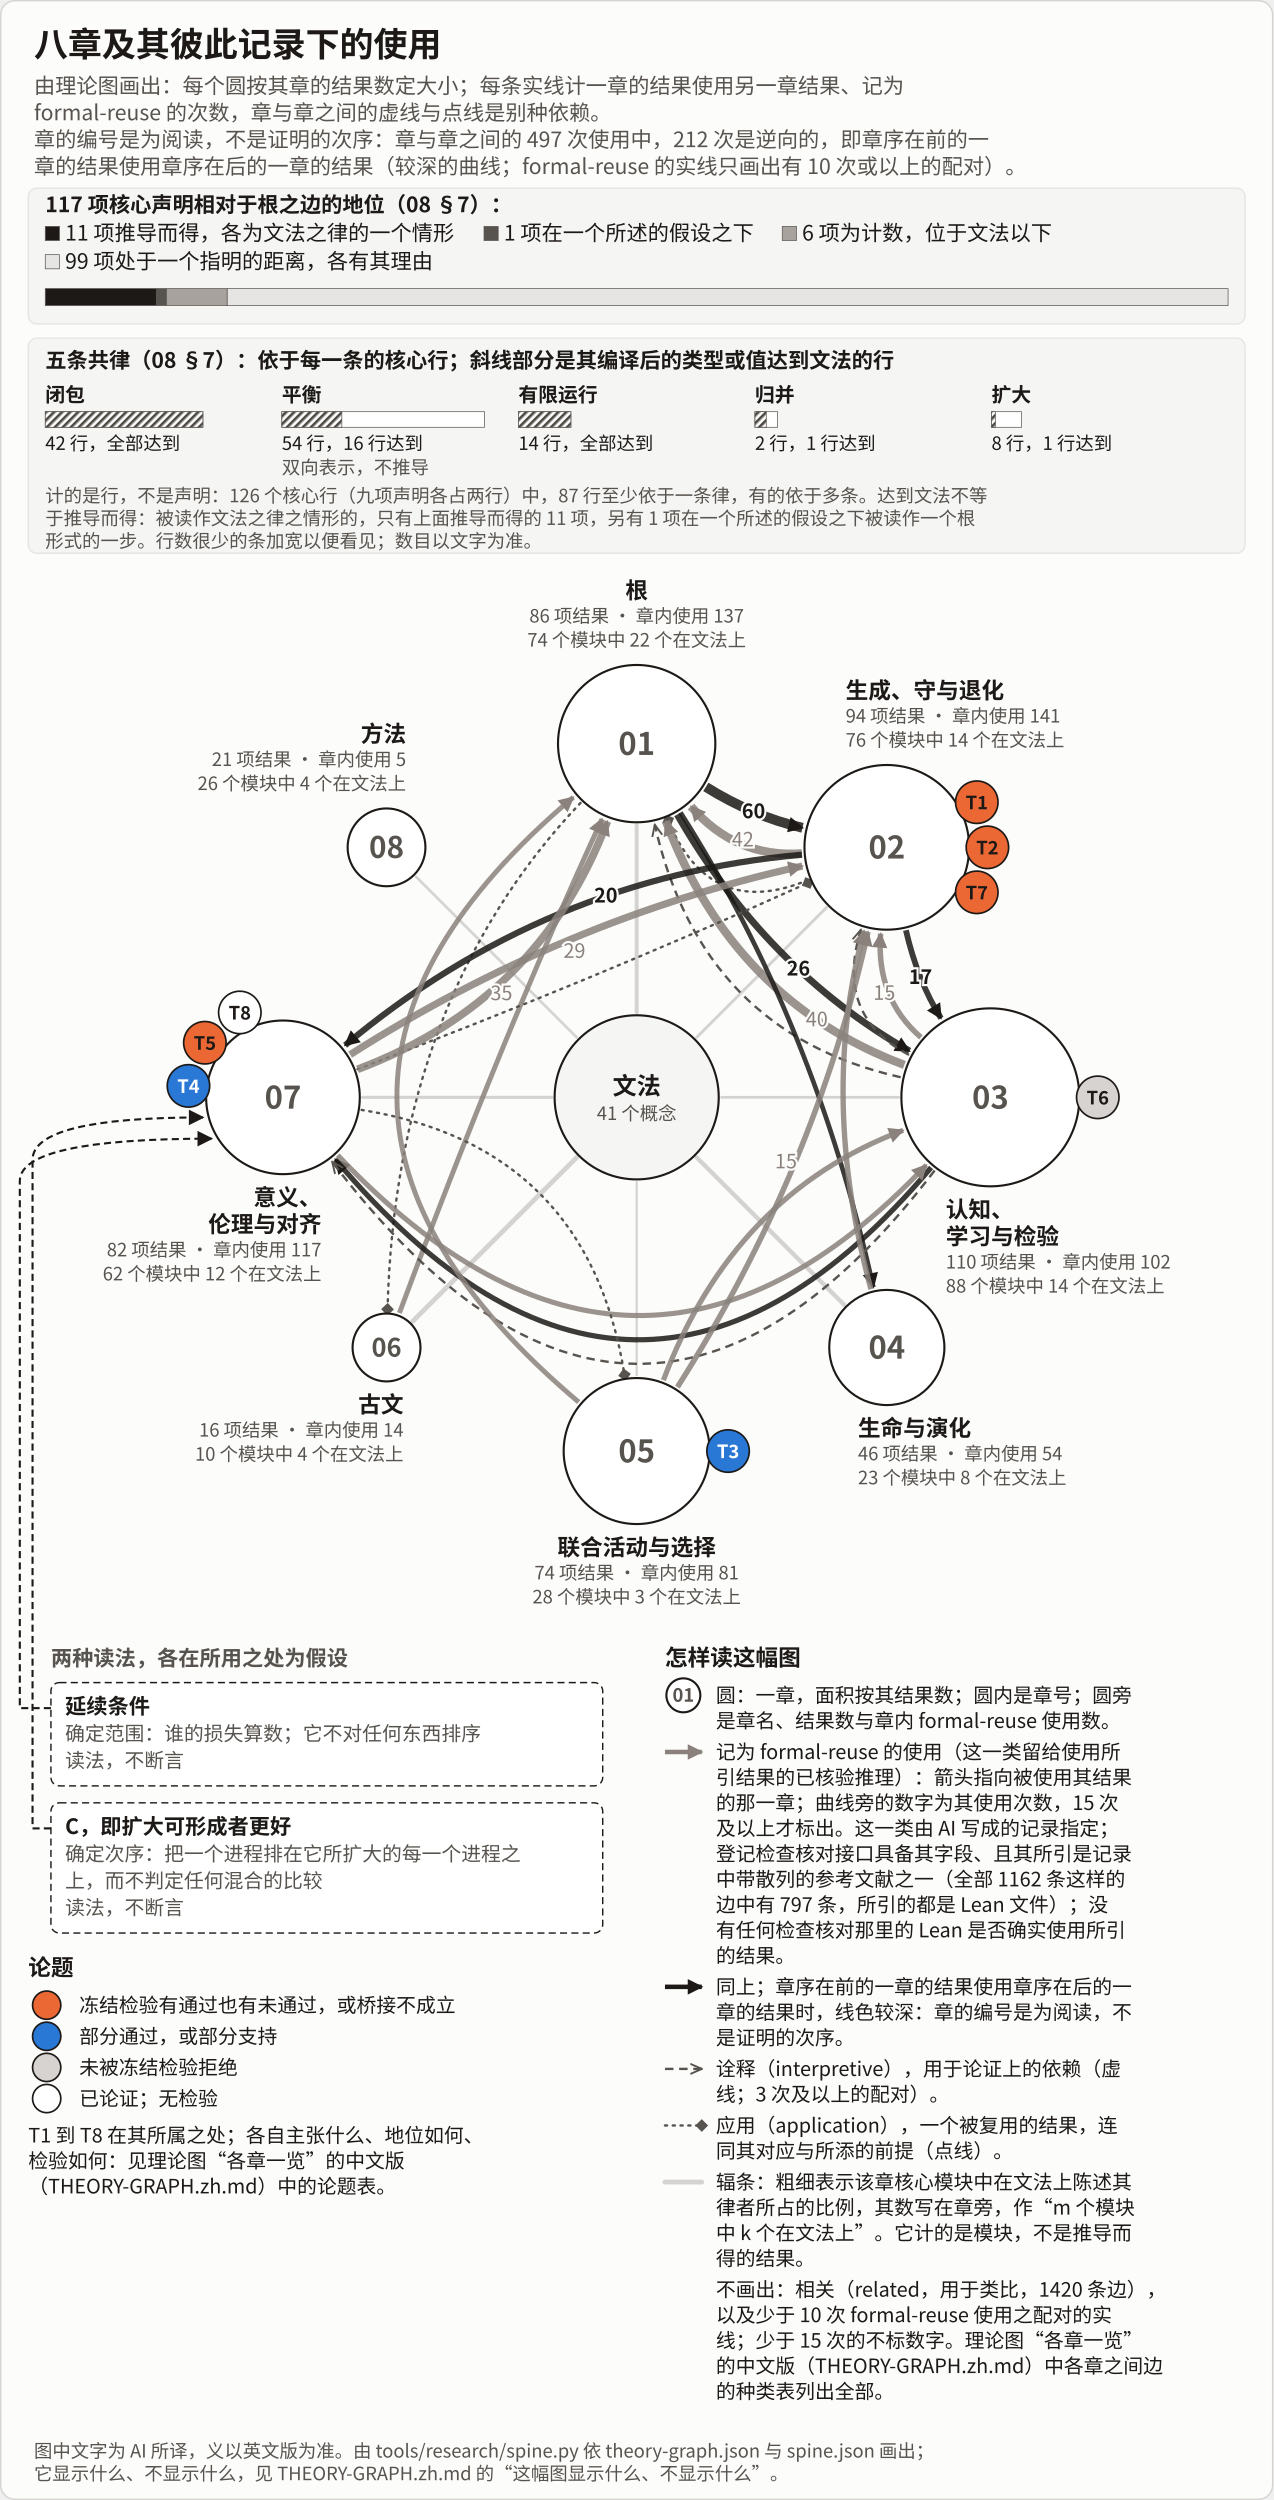
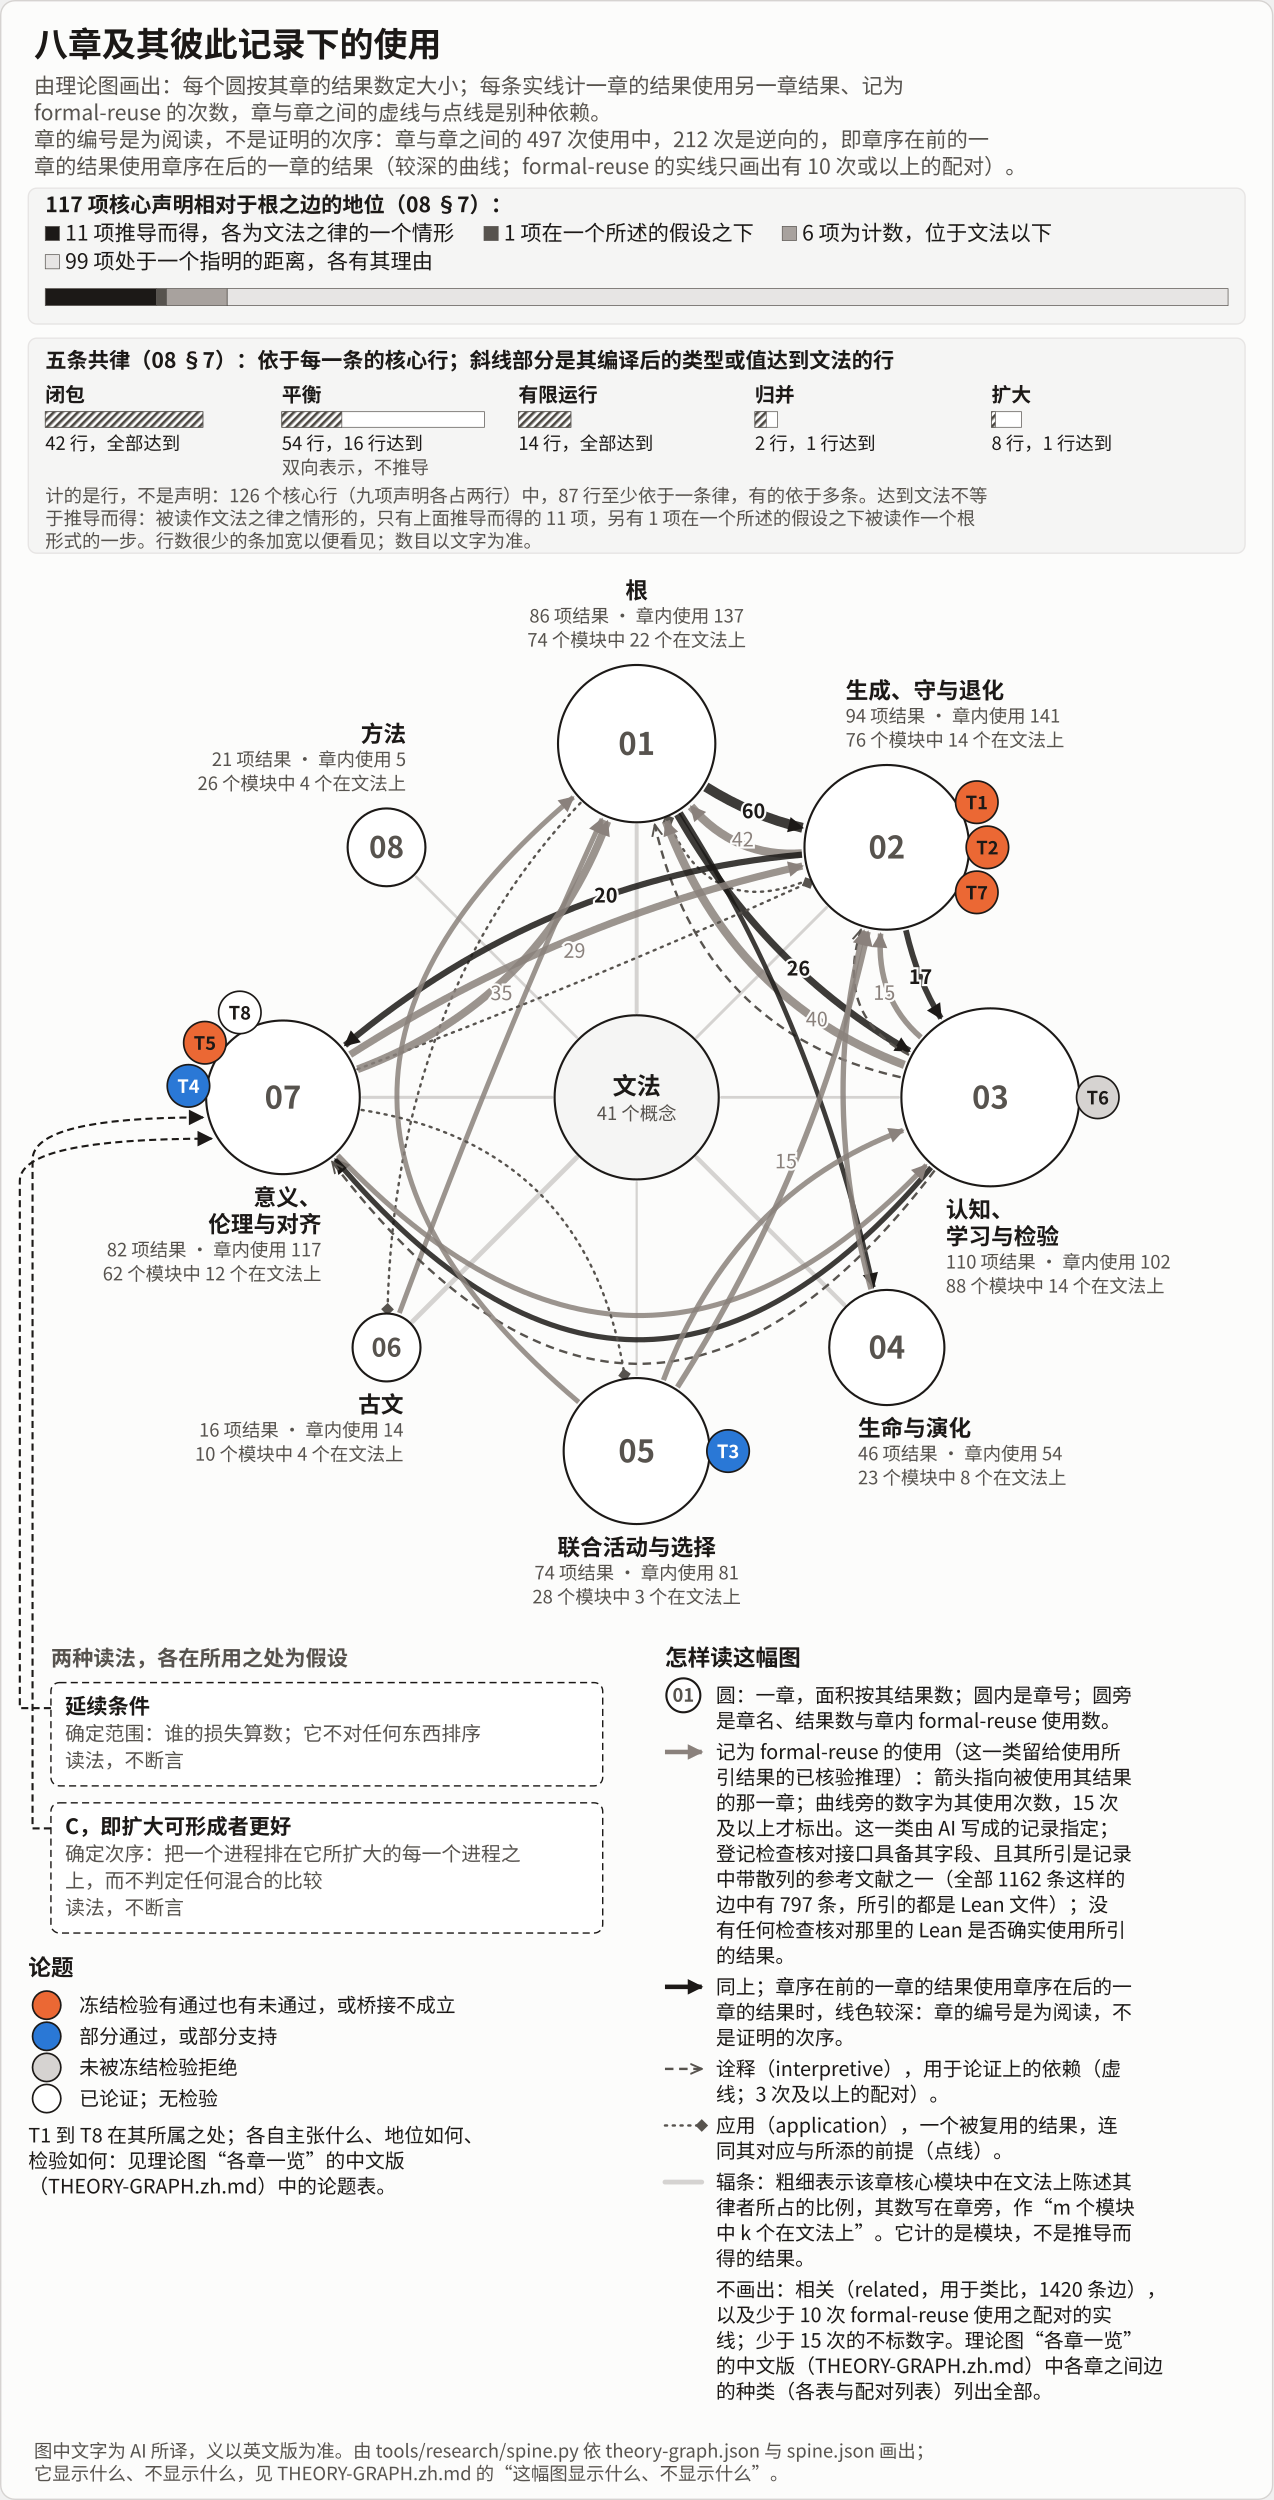
<svg xmlns="http://www.w3.org/2000/svg" viewBox="0 0 900 1767" width="900" height="1767" role="img" aria-labelledby="spine-title spine-desc" font-family="'PingFang SC', 'Hiragino Sans GB', 'Noto Sans CJK SC', 'Microsoft YaHei', sans-serif">
  <defs>
    <marker id="fwd" viewBox="0 0 10 10" refX="9" refY="5" markerWidth="11" markerHeight="11" markerUnits="userSpaceOnUse" orient="auto">
      <path d="M0,0 L10,5 L0,10 z" fill="#8a817c" />
    </marker>
    <marker id="back" viewBox="0 0 10 10" refX="9" refY="5" markerWidth="11" markerHeight="11" markerUnits="userSpaceOnUse" orient="auto">
      <path d="M0,0 L10,5 L0,10 z" fill="#1c1917" />
    </marker>
    <marker id="thin" viewBox="0 0 10 10" refX="9" refY="5" markerWidth="9" markerHeight="9" markerUnits="userSpaceOnUse" orient="auto">
      <path d="M0,1 L9,5 L0,9" fill="none" stroke="#57534e" stroke-width="1.5" />
    </marker>
    <marker id="diamond" viewBox="0 0 10 10" refX="5" refY="5" markerWidth="9" markerHeight="9" markerUnits="userSpaceOnUse" orient="auto">
      <path d="M5,0 L10,5 L5,10 L0,5 z" fill="#57534e" />
    </marker>
    <pattern id="reach" width="4" height="4" patternUnits="userSpaceOnUse" patternTransform="rotate(45)">
      <rect width="4" height="4" fill="#ffffff" />
      <rect width="2" height="4" fill="#57534e" />
    </pattern>
  </defs>
  <rect x="0.5" y="0.5" width="899" height="1766" rx="10" fill="#fcfcfb" stroke="#d6d3d1" />
  <text x="24" y="40" font-size="24" font-weight="bold" text-anchor="start" fill="#1c1917">八章及其彼此记录下的使用</text>
  <text x="24" y="66" font-size="15" text-anchor="start" fill="#57534e">由理论图画出：每个圆按其章的结果数定大小；每条实线计一章的结果使用另一章结果、记为</text>
  <text x="24" y="85" font-size="15" text-anchor="start" fill="#57534e">formal-reuse 的次数，章与章之间的虚线与点线是别种依赖。</text>
  <text x="24" y="104" font-size="15" text-anchor="start" fill="#57534e">章的编号是为阅读，不是证明的次序：章与章之间的 497 次使用中，212 次是逆向的，即章序在前的一</text>
  <text x="24" y="123" font-size="15" text-anchor="start" fill="#57534e">章的结果使用章序在后的一章的结果（较深的曲线；formal-reuse 的实线只画出有 10 次或以上的配对）。</text>
  <rect x="20" y="133" width="860" height="96" rx="6" fill="#f5f5f4" stroke="#e7e5e4" />
  <text x="32" y="150" font-size="15" font-weight="bold" text-anchor="start" fill="#1c1917">117 项核心声明相对于根之边的地位（08 §7）：</text>
  <rect x="32" y="160" width="10" height="10" fill="#1c1917" stroke="#57534e" stroke-width="0.5" />
  <text x="46" y="170" font-size="15" text-anchor="start" fill="#1c1917">11 项推导而得，各为文法之律的一个情形</text>
  <rect x="342.1" y="160" width="10" height="10" fill="#57534e" stroke="#57534e" stroke-width="0.5" />
  <text x="356.1" y="170" font-size="15" text-anchor="start" fill="#1c1917">1 项在一个所述的假设之下</text>
  <rect x="552.9" y="160" width="10" height="10" fill="#a8a29e" stroke="#57534e" stroke-width="0.5" />
  <text x="566.9" y="170" font-size="15" text-anchor="start" fill="#1c1917">6 项为计数，位于文法以下</text>
  <rect x="32" y="180" width="10" height="10" fill="#e7e5e4" stroke="#57534e" stroke-width="0.5" />
  <text x="46" y="190" font-size="15" text-anchor="start" fill="#1c1917">99 项处于一个指明的距离，各有其理由</text>
  <rect x="32" y="204" width="78.6" height="12" fill="#1c1917" stroke="#57534e" stroke-width="0.5" />
  <rect x="110.6" y="204" width="7.1" height="12" fill="#57534e" stroke="#57534e" stroke-width="0.5" />
  <rect x="117.7" y="204" width="42.9" height="12" fill="#a8a29e" stroke="#57534e" stroke-width="0.5" />
  <rect x="160.6" y="204" width="707.4" height="12" fill="#e7e5e4" stroke="#57534e" stroke-width="0.5" />
  <rect x="20" y="239" width="860" height="152" rx="6" fill="#f5f5f4" stroke="#e7e5e4" />
  <text x="32" y="260" font-size="15" font-weight="bold" text-anchor="start" fill="#1c1917">五条共律（08 §7）：依于每一条的核心行；斜线部分是其编译后的类型或值达到文法的行</text>
  <text x="32" y="284" font-size="14" font-weight="bold" text-anchor="start" fill="#1c1917">闭包</text>
  <rect x="32" y="291" width="111.4" height="11" fill="#ffffff" stroke="#57534e" stroke-width="0.5" />
  <rect x="32" y="291" width="111.4" height="11" fill="url(#reach)" stroke="#57534e" stroke-width="0.5" />
  <text x="32" y="318" font-size="13" text-anchor="start" fill="#1c1917">42 行，全部达到</text>
  <text x="199.2" y="284" font-size="14" font-weight="bold" text-anchor="start" fill="#1c1917">平衡</text>
  <rect x="199.2" y="291" width="143.2" height="11" fill="#ffffff" stroke="#57534e" stroke-width="0.5" />
  <rect x="199.2" y="291" width="42.4" height="11" fill="url(#reach)" stroke="#57534e" stroke-width="0.5" />
  <text x="199.2" y="318" font-size="13" text-anchor="start" fill="#1c1917">54 行，16 行达到</text>
  <text x="199.2" y="335" font-size="13" text-anchor="start" fill="#57534e">双向表示，不推导</text>
  <text x="366.4" y="284" font-size="14" font-weight="bold" text-anchor="start" fill="#1c1917">有限运行</text>
  <rect x="366.4" y="291" width="37.1" height="11" fill="#ffffff" stroke="#57534e" stroke-width="0.5" />
  <rect x="366.4" y="291" width="37.1" height="11" fill="url(#reach)" stroke="#57534e" stroke-width="0.5" />
  <text x="366.4" y="318" font-size="13" text-anchor="start" fill="#1c1917">14 行，全部达到</text>
  <text x="533.6" y="284" font-size="14" font-weight="bold" text-anchor="start" fill="#1c1917">归并</text>
  <rect x="533.6" y="291" width="16" height="11" fill="#ffffff" stroke="#57534e" stroke-width="0.5" />
  <rect x="533.6" y="291" width="8" height="11" fill="url(#reach)" stroke="#57534e" stroke-width="0.5" />
  <text x="533.6" y="318" font-size="13" text-anchor="start" fill="#1c1917">2 行，1 行达到</text>
  <text x="700.8" y="284" font-size="14" font-weight="bold" text-anchor="start" fill="#1c1917">扩大</text>
  <rect x="700.8" y="291" width="21.2" height="11" fill="#ffffff" stroke="#57534e" stroke-width="0.5" />
  <rect x="700.8" y="291" width="2.7" height="11" fill="url(#reach)" stroke="#57534e" stroke-width="0.5" />
  <text x="700.8" y="318" font-size="13" text-anchor="start" fill="#1c1917">8 行，1 行达到</text>
  <text x="32" y="355" font-size="13" text-anchor="start" fill="#57534e">计的是行，不是声明：126 个核心行（九项声明各占两行）中，87 行至少依于一条律，有的依于多条。达到文法不等</text>
  <text x="32" y="371" font-size="13" text-anchor="start" fill="#57534e">于推导而得：被读作文法之律之情形的，只有上面推导而得的 11 项，另有 1 项在一个所述的假设之下被读作一个根</text>
  <text x="32" y="387" font-size="13" text-anchor="start" fill="#57534e">形式的一步。行数很少的条加宽以便看见；数目以文字为准。</text>
  <line x1="450" y1="583.3" x2="450" y2="715.6" stroke="#a8a29e" stroke-opacity="0.45" stroke-width="2.8" stroke-linecap="round" />
  <line x1="584.2" y1="641.4" x2="492.4" y2="733.2" stroke="#a8a29e" stroke-opacity="0.45" stroke-width="2.1" stroke-linecap="round" />
  <line x1="635.1" y1="775.6" x2="510" y2="775.6" stroke="#a8a29e" stroke-opacity="0.45" stroke-width="2" stroke-linecap="round" />
  <line x1="596.6" y1="922.2" x2="492.4" y2="818.1" stroke="#a8a29e" stroke-opacity="0.45" stroke-width="3.1" stroke-linecap="round" />
  <line x1="450" y1="972" x2="450" y2="835.6" stroke="#a8a29e" stroke-opacity="0.45" stroke-width="1.6" stroke-linecap="round" />
  <line x1="291.6" y1="934" x2="407.6" y2="818.1" stroke="#a8a29e" stroke-opacity="0.45" stroke-width="3.4" stroke-linecap="round" />
  <line x1="256.3" y1="775.6" x2="390" y2="775.6" stroke="#a8a29e" stroke-opacity="0.45" stroke-width="2.2" stroke-linecap="round" />
  <line x1="294.1" y1="619.7" x2="407.6" y2="733.2" stroke="#a8a29e" stroke-opacity="0.45" stroke-width="1.9" stroke-linecap="round" />
  <circle cx="450" cy="775.6" r="58" fill="#f5f5f4" stroke="#1c1917" stroke-width="1.5" />
  <text x="450" y="773.6" font-size="17" font-weight="bold" text-anchor="middle" fill="#1c1917">文法</text>
  <text x="450" y="791.6" font-size="13" text-anchor="middle" fill="#57534e">41 个概念</text>
  <path d="M498.9,556.2 Q532.3,577 567.2,585.1" fill="none" stroke="#1c1917" stroke-opacity="0.85" stroke-width="7" marker-end="url(#back)" />
  <path d="M566.8,603.2 Q520,606.6 488.4,570" fill="none" stroke="#8a817c" stroke-opacity="0.85" stroke-width="6" marker-end="url(#fwd)" />
  <path d="M571.2,622 Q501.7,650.9 472.3,579.9" fill="none" stroke="#57534e" stroke-width="1.7" stroke-dasharray="1.5 4" stroke-linecap="round" marker-end="url(#diamond)" />
  <path d="M478.7,575.7 Q541.1,684.6 642.8,742.9" fill="none" stroke="#1c1917" stroke-opacity="0.85" stroke-width="4.9" marker-end="url(#back)" />
  <path d="M639.2,752.7 Q518.4,707.2 470.7,580.5" fill="none" stroke="#8a817c" stroke-opacity="0.85" stroke-width="5.9" marker-end="url(#fwd)" />
  <path d="M636.6,761.4 Q495.8,729.8 462.8,582.9" fill="none" stroke="#57534e" stroke-width="1.7" stroke-dasharray="6 4" marker-end="url(#thin)" />
  <path d="M481,574.3 Q576,723.5 617.3,909.8" fill="none" stroke="#1c1917" stroke-opacity="0.85" stroke-width="3.3" marker-end="url(#back)" />
  <path d="M410.3,567.5 Q279.7,705.1 273.9,925.4" fill="none" stroke="#57534e" stroke-width="1.7" stroke-dasharray="1.5 4" stroke-linecap="round" marker-end="url(#diamond)" />
  <path d="M282.3,928 Q353.6,735.7 425.5,578.9" fill="none" stroke="#8a817c" stroke-opacity="0.85" stroke-width="3.5" marker-end="url(#fwd)" />
  <path d="M640.3,657.5 Q648.6,693.4 665.1,719.7" fill="none" stroke="#1c1917" stroke-opacity="0.85" stroke-width="4.1" marker-end="url(#back)" />
  <path d="M650.9,733.2 Q619,705.6 622.4,659.9" fill="none" stroke="#8a817c" stroke-opacity="0.85" stroke-width="3.9" marker-end="url(#fwd)" />
  <path d="M642.5,745.6 Q589.5,717.9 608.5,657.2" fill="none" stroke="#57534e" stroke-width="1.7" stroke-dasharray="6 4" marker-end="url(#thin)" />
  <path d="M566.8,604.1 Q385.6,620.1 243.9,738.8" fill="none" stroke="#1c1917" stroke-opacity="0.85" stroke-width="4.4" marker-end="url(#back)" />
  <path d="M247.5,745.4 Q397.8,649.7 567.1,612.1" fill="none" stroke="#8a817c" stroke-opacity="0.85" stroke-width="5.1" marker-end="url(#fwd)" />
  <path d="M252.7,755.7 Q416.2,694 571,624.1" fill="none" stroke="#57534e" stroke-width="1.7" stroke-dasharray="1.5 4" stroke-linecap="round" marker-end="url(#diamond)" />
  <path d="M658.1,825.2 Q450,1071.6 237,819.4" fill="none" stroke="#1c1917" stroke-opacity="0.85" stroke-width="3.7" marker-end="url(#back)" />
  <path d="M660.6,827.3 Q450,1103.6 234.8,821.2" fill="none" stroke="#57534e" stroke-width="1.7" stroke-dasharray="6 4" marker-end="url(#thin)" />
  <path d="M238.7,816.5 Q450,1039.6 654.7,823.5" fill="none" stroke="#8a817c" stroke-opacity="0.85" stroke-width="3.6" marker-end="url(#fwd)" />
  <path d="M615.6,911.2 Q578.8,775.6 610.7,657.9" fill="none" stroke="#8a817c" stroke-opacity="0.85" stroke-width="3.8" marker-end="url(#fwd)" />
  <path d="M409,991 Q154,775.6 405.2,563.5" fill="none" stroke="#8a817c" stroke-opacity="0.85" stroke-width="3.5" marker-end="url(#fwd)" />
  <path d="M478.8,980.4 Q576,827.8 613.5,658.6" fill="none" stroke="#8a817c" stroke-opacity="0.85" stroke-width="3.9" marker-end="url(#fwd)" />
  <path d="M468.9,975.5 Q518.4,844.1 638.3,798.9" fill="none" stroke="#8a817c" stroke-opacity="0.85" stroke-width="3.7" marker-end="url(#fwd)" />
  <path d="M252.7,755.8 Q381.6,707.2 429.3,580.5" fill="none" stroke="#8a817c" stroke-opacity="0.85" stroke-width="5.5" marker-end="url(#fwd)" />
  <path d="M255.6,784.5 Q415.5,810.1 441.4,971.7" fill="none" stroke="#57534e" stroke-width="1.7" stroke-dasharray="1.5 4" stroke-linecap="round" marker-end="url(#diamond)" />
  <circle cx="450" cy="525.6" r="55.6" fill="#ffffff" stroke="#1c1917" stroke-width="1.5" />
  <text x="450" y="533.6" font-size="22" font-weight="bold" text-anchor="middle" fill="#57534e">01</text>
  <text x="450" y="423" font-size="16" font-weight="bold" text-anchor="middle" fill="#1c1917" stroke="#fcfcfb" stroke-width="3" paint-order="stroke">根</text>
  <text x="450" y="440" font-size="13" text-anchor="middle" fill="#57534e" stroke="#fcfcfb" stroke-width="3" paint-order="stroke">86 项结果 · 章内使用 137</text>
  <text x="450" y="457" font-size="13" text-anchor="middle" fill="#57534e" stroke="#fcfcfb" stroke-width="3" paint-order="stroke">74 个模块中 22 个在文法上</text>
  <circle cx="626.8" cy="598.9" r="58.2" fill="#ffffff" stroke="#1c1917" stroke-width="1.5" />
  <text x="626.8" y="606.8" font-size="22" font-weight="bold" text-anchor="middle" fill="#57534e">02</text>
  <text x="597.7" y="493.7" font-size="16" font-weight="bold" text-anchor="start" fill="#1c1917" stroke="#fcfcfb" stroke-width="3" paint-order="stroke">生成、守与退化</text>
  <text x="597.7" y="510.7" font-size="13" text-anchor="start" fill="#57534e" stroke="#fcfcfb" stroke-width="3" paint-order="stroke">94 项结果 · 章内使用 141</text>
  <text x="597.7" y="527.7" font-size="13" text-anchor="start" fill="#57534e" stroke="#fcfcfb" stroke-width="3" paint-order="stroke">76 个模块中 14 个在文法上</text>
  <circle cx="700" cy="775.6" r="62.9" fill="#ffffff" stroke="#1c1917" stroke-width="1.5" />
  <text x="700" y="783.6" font-size="22" font-weight="bold" text-anchor="middle" fill="#57534e">03</text>
  <text x="668.5" y="860.6" font-size="16" font-weight="bold" text-anchor="start" fill="#1c1917" stroke="#fcfcfb" stroke-width="3" paint-order="stroke">认知、</text>
  <text x="668.5" y="879.6" font-size="16" font-weight="bold" text-anchor="start" fill="#1c1917" stroke="#fcfcfb" stroke-width="3" paint-order="stroke">学习与检验</text>
  <text x="668.5" y="896.6" font-size="13" text-anchor="start" fill="#57534e" stroke="#fcfcfb" stroke-width="3" paint-order="stroke">110 项结果 · 章内使用 102</text>
  <text x="668.5" y="913.6" font-size="13" text-anchor="start" fill="#57534e" stroke="#fcfcfb" stroke-width="3" paint-order="stroke">88 个模块中 14 个在文法上</text>
  <circle cx="626.8" cy="952.4" r="40.7" fill="#ffffff" stroke="#1c1917" stroke-width="1.5" />
  <text x="626.8" y="960.3" font-size="22" font-weight="bold" text-anchor="middle" fill="#57534e">04</text>
  <text x="606.4" y="1015.1" font-size="16" font-weight="bold" text-anchor="start" fill="#1c1917" stroke="#fcfcfb" stroke-width="3" paint-order="stroke">生命与演化</text>
  <text x="606.4" y="1032.1" font-size="13" text-anchor="start" fill="#57534e" stroke="#fcfcfb" stroke-width="3" paint-order="stroke">46 项结果 · 章内使用 54</text>
  <text x="606.4" y="1049.1" font-size="13" text-anchor="start" fill="#57534e" stroke="#fcfcfb" stroke-width="3" paint-order="stroke">23 个模块中 8 个在文法上</text>
  <circle cx="450" cy="1025.6" r="51.6" fill="#ffffff" stroke="#1c1917" stroke-width="1.5" />
  <text x="450" y="1033.6" font-size="22" font-weight="bold" text-anchor="middle" fill="#57534e">05</text>
  <text x="450" y="1099.3" font-size="16" font-weight="bold" text-anchor="middle" fill="#1c1917" stroke="#fcfcfb" stroke-width="3" paint-order="stroke">联合活动与选择</text>
  <text x="450" y="1116.3" font-size="13" text-anchor="middle" fill="#57534e" stroke="#fcfcfb" stroke-width="3" paint-order="stroke">74 项结果 · 章内使用 81</text>
  <text x="450" y="1133.3" font-size="13" text-anchor="middle" fill="#57534e" stroke="#fcfcfb" stroke-width="3" paint-order="stroke">28 个模块中 3 个在文法上</text>
  <circle cx="273.2" cy="952.4" r="24" fill="#ffffff" stroke="#1c1917" stroke-width="1.5" />
  <text x="273.2" y="958.9" font-size="18" font-weight="bold" text-anchor="middle" fill="#57534e">06</text>
  <text x="285.2" y="998.4" font-size="16" font-weight="bold" text-anchor="end" fill="#1c1917" stroke="#fcfcfb" stroke-width="3" paint-order="stroke">古文</text>
  <text x="285.2" y="1015.4" font-size="13" text-anchor="end" fill="#57534e" stroke="#fcfcfb" stroke-width="3" paint-order="stroke">16 项结果 · 章内使用 14</text>
  <text x="285.2" y="1032.4" font-size="13" text-anchor="end" fill="#57534e" stroke="#fcfcfb" stroke-width="3" paint-order="stroke">10 个模块中 4 个在文法上</text>
  <circle cx="200" cy="775.6" r="54.3" fill="#ffffff" stroke="#1c1917" stroke-width="1.5" />
  <text x="200" y="783.6" font-size="22" font-weight="bold" text-anchor="middle" fill="#57534e">07</text>
  <text x="227.2" y="852" font-size="16" font-weight="bold" text-anchor="end" fill="#1c1917" stroke="#fcfcfb" stroke-width="3" paint-order="stroke">意义、</text>
  <text x="227.2" y="871" font-size="16" font-weight="bold" text-anchor="end" fill="#1c1917" stroke="#fcfcfb" stroke-width="3" paint-order="stroke">伦理与对齐</text>
  <text x="227.2" y="888" font-size="13" text-anchor="end" fill="#57534e" stroke="#fcfcfb" stroke-width="3" paint-order="stroke">82 项结果 · 章内使用 117</text>
  <text x="227.2" y="905" font-size="13" text-anchor="end" fill="#57534e" stroke="#fcfcfb" stroke-width="3" paint-order="stroke">62 个模块中 12 个在文法上</text>
  <circle cx="273.2" cy="598.9" r="27.5" fill="#ffffff" stroke="#1c1917" stroke-width="1.5" />
  <text x="273.2" y="606.4" font-size="21" font-weight="bold" text-anchor="middle" fill="#57534e">08</text>
  <text x="287" y="524.4" font-size="16" font-weight="bold" text-anchor="end" fill="#1c1917" stroke="#fcfcfb" stroke-width="3" paint-order="stroke">方法</text>
  <text x="287" y="541.4" font-size="13" text-anchor="end" fill="#57534e" stroke="#fcfcfb" stroke-width="3" paint-order="stroke">21 项结果 · 章内使用 5</text>
  <text x="287" y="558.4" font-size="13" text-anchor="end" fill="#57534e" stroke="#fcfcfb" stroke-width="3" paint-order="stroke">26 个模块中 4 个在文法上</text>
  <circle cx="690.4" cy="567" r="15" fill="#eb6834" stroke="#1c1917" stroke-width="1.2" />
  <text x="690.4" y="572" font-size="13" font-weight="bold" text-anchor="middle" fill="#1c1917">T1</text>
  <circle cx="697.9" cy="598.9" r="15" fill="#eb6834" stroke="#1c1917" stroke-width="1.2" />
  <text x="697.9" y="603.9" font-size="13" font-weight="bold" text-anchor="middle" fill="#1c1917">T2</text>
  <circle cx="690.4" cy="630.7" r="15" fill="#eb6834" stroke="#1c1917" stroke-width="1.2" />
  <text x="690.4" y="635.7" font-size="13" font-weight="bold" text-anchor="middle" fill="#1c1917">T7</text>
  <circle cx="514.6" cy="1025.6" r="15" fill="#2a78d6" stroke="#1c1917" stroke-width="1.2" />
  <text x="514.6" y="1030.6" font-size="13" font-weight="bold" text-anchor="middle" fill="#ffffff">T3</text>
  <circle cx="133.2" cy="767.5" r="15" fill="#2a78d6" stroke="#1c1917" stroke-width="1.2" />
  <text x="133.2" y="772.5" font-size="13" font-weight="bold" text-anchor="middle" fill="#ffffff">T4</text>
  <circle cx="144.8" cy="737" r="15" fill="#eb6834" stroke="#1c1917" stroke-width="1.2" />
  <text x="144.8" y="742" font-size="13" font-weight="bold" text-anchor="middle" fill="#1c1917">T5</text>
  <circle cx="169.5" cy="715.6" r="15" fill="#ffffff" stroke="#1c1917" stroke-width="1.2" />
  <text x="169.5" y="720.6" font-size="13" font-weight="bold" text-anchor="middle" fill="#1c1917">T8</text>
  <circle cx="775.9" cy="775.6" r="15" fill="#d6d3d1" stroke="#1c1917" stroke-width="1.2" />
  <text x="775.9" y="780.6" font-size="13" font-weight="bold" text-anchor="middle" fill="#1c1917">T6</text>
  <text x="532.6" y="578.3" font-size="14" font-weight="bold" text-anchor="middle" fill="#1c1917" stroke="#fcfcfb" stroke-width="3" paint-order="stroke">60</text>
  <text x="525" y="598.3" font-size="14" text-anchor="middle" fill="#8a817c" stroke="#fcfcfb" stroke-width="3" paint-order="stroke">42</text>
  <text x="577.3" y="725.4" font-size="14" text-anchor="middle" fill="#8a817c" stroke="#fcfcfb" stroke-width="3" paint-order="stroke">40</text>
  <text x="354.4" y="706.9" font-size="14" text-anchor="middle" fill="#8a817c" stroke="#fcfcfb" stroke-width="3" paint-order="stroke">35</text>
  <text x="406" y="677" font-size="14" text-anchor="middle" fill="#8a817c" stroke="#fcfcfb" stroke-width="3" paint-order="stroke">29</text>
  <text x="564.3" y="689.5" font-size="14" font-weight="bold" text-anchor="middle" fill="#1c1917" stroke="#fcfcfb" stroke-width="3" paint-order="stroke">26</text>
  <text x="428.2" y="637.9" font-size="14" font-weight="bold" text-anchor="middle" fill="#1c1917" stroke="#fcfcfb" stroke-width="3" paint-order="stroke">20</text>
  <text x="650.6" y="695.5" font-size="14" font-weight="bold" text-anchor="middle" fill="#1c1917" stroke="#fcfcfb" stroke-width="3" paint-order="stroke">17</text>
  <text x="625" y="706.7" font-size="14" text-anchor="middle" fill="#8a817c" stroke="#fcfcfb" stroke-width="3" paint-order="stroke">15</text>
  <text x="555.5" y="825.8" font-size="14" text-anchor="middle" fill="#8a817c" stroke="#fcfcfb" stroke-width="3" paint-order="stroke">15</text>
  <text x="36" y="1177.3" font-size="15" font-weight="bold" text-anchor="start" fill="#57534e">两种读法，各在所用之处为假设</text>
  <rect x="36" y="1189.256" width="390" height="73" rx="6" fill="#ffffff" stroke="#1c1917" stroke-dasharray="5 3" />
  <text x="46" y="1211.3" font-size="15" font-weight="bold" text-anchor="start" fill="#1c1917">延续条件</text>
  <text x="46" y="1230.3" font-size="14" text-anchor="start" fill="#57534e">确定范围：谁的损失算数；它不对任何东西排序</text>
  <text x="46" y="1249.3" font-size="14" text-anchor="start" fill="#57534e">读法，不断言</text>
  <path d="M36,1207.3 L14,1207.3 L14,834.8 Q14,804.8 149.5,804.8" fill="none" stroke="#1c1917" stroke-width="1.5" stroke-dasharray="5 3" marker-end="url(#back)" />
  <rect x="36" y="1274.256" width="390" height="92" rx="6" fill="#ffffff" stroke="#1c1917" stroke-dasharray="5 3" />
  <text x="46" y="1296.3" font-size="15" font-weight="bold" text-anchor="start" fill="#1c1917">C，即扩大可形成者更好</text>
  <text x="46" y="1315.3" font-size="14" text-anchor="start" fill="#57534e">确定次序：把一个进程排在它所扩大的每一个进程之</text>
  <text x="46" y="1334.3" font-size="14" text-anchor="start" fill="#57534e">上，而不判定任何混合的比较</text>
  <text x="46" y="1353.3" font-size="14" text-anchor="start" fill="#57534e">读法，不断言</text>
  <path d="M36,1292.3 L23,1292.3 L23,819.8 Q23,789.8 143.4,789.8" fill="none" stroke="#1c1917" stroke-width="1.5" stroke-dasharray="5 3" marker-end="url(#back)" />
  <text x="20" y="1396.3" font-size="16" font-weight="bold" text-anchor="start" fill="#1c1917">论题</text>
  <circle cx="33" cy="1417.256" r="10" fill="#eb6834" stroke="#1c1917" stroke-width="1.2" />
  <text x="56" y="1422.3" font-size="14" text-anchor="start" fill="#1c1917">冻结检验有通过也有未通过，或桥接不成立</text>
  <circle cx="33" cy="1439.256" r="10" fill="#2a78d6" stroke="#1c1917" stroke-width="1.2" />
  <text x="56" y="1444.3" font-size="14" text-anchor="start" fill="#1c1917">部分通过，或部分支持</text>
  <circle cx="33" cy="1461.256" r="10" fill="#d6d3d1" stroke="#1c1917" stroke-width="1.2" />
  <text x="56" y="1466.3" font-size="14" text-anchor="start" fill="#1c1917">未被冻结检验拒绝</text>
  <circle cx="33" cy="1483.256" r="10" fill="#ffffff" stroke="#1c1917" stroke-width="1.2" />
  <text x="56" y="1488.3" font-size="14" text-anchor="start" fill="#1c1917">已论证；无检验</text>
  <text x="20" y="1514.3" font-size="14" text-anchor="start" fill="#1c1917">T1 到 T8 在其所属之处；各自主张什么、地位如何、</text>
  <text x="20" y="1532.3" font-size="14" text-anchor="start" fill="#1c1917">检验如何：见理论图“各章一览”的中文版</text>
  <text x="20" y="1550.3" font-size="14" text-anchor="start" fill="#1c1917">（THEORY-GRAPH.zh.md）中的论题表。</text>
  <text x="470" y="1177.3" font-size="16" font-weight="bold" text-anchor="start" fill="#1c1917">怎样读这幅图</text>
  <circle cx="483" cy="1198.256" r="12" fill="#ffffff" stroke="#1c1917" stroke-width="1.5" />
  <text x="483" y="1202.8" font-size="13" font-weight="bold" text-anchor="middle" fill="#57534e">01</text>
  <text x="506" y="1203.3" font-size="14" text-anchor="start" fill="#1c1917">圆：一章，面积按其结果数；圆内是章号；圆旁</text>
  <text x="506" y="1221.3" font-size="14" text-anchor="start" fill="#1c1917">是章名、结果数与章内 formal-reuse 使用数。</text>
  <line x1="470" y1="1238.3" x2="496" y2="1238.3" stroke="#8a817c" stroke-width="3.2" marker-end="url(#fwd)" />
  <text x="506" y="1243.3" font-size="14" text-anchor="start" fill="#1c1917">记为 formal-reuse 的使用（这一类留给使用所</text>
  <text x="506" y="1261.3" font-size="14" text-anchor="start" fill="#1c1917">引结果的已核验推理）：箭头指向被使用其结果</text>
  <text x="506" y="1279.3" font-size="14" text-anchor="start" fill="#1c1917">的那一章；曲线旁的数字为其使用次数，15 次</text>
  <text x="506" y="1297.3" font-size="14" text-anchor="start" fill="#1c1917">及以上才标出。这一类由 AI 写成的记录指定；</text>
  <text x="506" y="1315.3" font-size="14" text-anchor="start" fill="#1c1917">登记检查核对接口具备其字段、且其所引是记录</text>
  <text x="506" y="1333.3" font-size="14" text-anchor="start" fill="#1c1917">中带散列的参考文献之一（全部 1162 条这样的</text>
  <text x="506" y="1351.3" font-size="14" text-anchor="start" fill="#1c1917">边中有 797 条，所引的都是 Lean 文件）；没</text>
  <text x="506" y="1369.3" font-size="14" text-anchor="start" fill="#1c1917">有任何检查核对那里的 Lean 是否确实使用所引</text>
  <text x="506" y="1387.3" font-size="14" text-anchor="start" fill="#1c1917">的结果。</text>
  <line x1="470" y1="1404.3" x2="496" y2="1404.3" stroke="#1c1917" stroke-width="3.2" marker-end="url(#back)" />
  <text x="506" y="1409.3" font-size="14" text-anchor="start" fill="#1c1917">同上；章序在前的一章的结果使用章序在后的一</text>
  <text x="506" y="1427.3" font-size="14" text-anchor="start" fill="#1c1917">章的结果时，线色较深：章的编号是为阅读，不</text>
  <text x="506" y="1445.3" font-size="14" text-anchor="start" fill="#1c1917">是证明的次序。</text>
  <line x1="470" y1="1462.3" x2="496" y2="1462.3" stroke="#57534e" stroke-width="1.7" stroke-dasharray="6 4" marker-end="url(#thin)" />
  <text x="506" y="1467.3" font-size="14" text-anchor="start" fill="#1c1917">诠释（interpretive），用于论证上的依赖（虚</text>
  <text x="506" y="1485.3" font-size="14" text-anchor="start" fill="#1c1917">线；3 次及以上的配对）。</text>
  <line x1="470" y1="1502.3" x2="496" y2="1502.3" stroke="#57534e" stroke-width="1.7" stroke-dasharray="1.5 4" stroke-linecap="round" marker-end="url(#diamond)" />
  <text x="506" y="1507.3" font-size="14" text-anchor="start" fill="#1c1917">应用（application），一个被复用的结果，连</text>
  <text x="506" y="1525.3" font-size="14" text-anchor="start" fill="#1c1917">同其对应与所添的前提（点线）。</text>
  <line x1="470" y1="1542.3" x2="496" y2="1542.3" stroke="#a8a29e" stroke-opacity="0.45" stroke-width="3.4" stroke-linecap="round" />
  <text x="506" y="1547.3" font-size="14" text-anchor="start" fill="#1c1917">辐条：粗细表示该章核心模块中在文法上陈述其</text>
  <text x="506" y="1565.3" font-size="14" text-anchor="start" fill="#1c1917">律者所占的比例，其数写在章旁，作“m 个模块</text>
  <text x="506" y="1583.3" font-size="14" text-anchor="start" fill="#1c1917">中 k 个在文法上”。它计的是模块，不是推导而</text>
  <text x="506" y="1601.3" font-size="14" text-anchor="start" fill="#1c1917">得的结果。</text>
  <text x="506" y="1623.3" font-size="14" text-anchor="start" fill="#1c1917">不画出：相关（related，用于类比，1420 条边），</text>
  <text x="506" y="1641.3" font-size="14" text-anchor="start" fill="#1c1917">以及少于 10 次 formal-reuse 使用之配对的实</text>
  <text x="506" y="1659.3" font-size="14" text-anchor="start" fill="#1c1917">线；少于 15 次的不标数字。理论图“各章一览”</text>
  <text x="506" y="1677.3" font-size="14" text-anchor="start" fill="#1c1917">的中文版（THEORY-GRAPH.zh.md）中各章之间边</text>
-   <text x="506" y="1695.3" font-size="14" text-anchor="start" fill="#1c1917">的种类表列出全部。</text>
+   <text x="506" y="1695.3" font-size="14" text-anchor="start" fill="#1c1917">的种类（各表与配对列表）列出全部。</text>
  <text x="24" y="1737" font-size="13" text-anchor="start" fill="#57534e">图中文字为 AI 所译，义以英文版为准。由 tools/research/spine.py 依 theory-graph.json 与 spine.json 画出；</text>
  <text x="24" y="1753" font-size="13" text-anchor="start" fill="#57534e">它显示什么、不显示什么，见 THEORY-GRAPH.zh.md 的“这幅图显示什么、不显示什么”。</text>
</svg>
